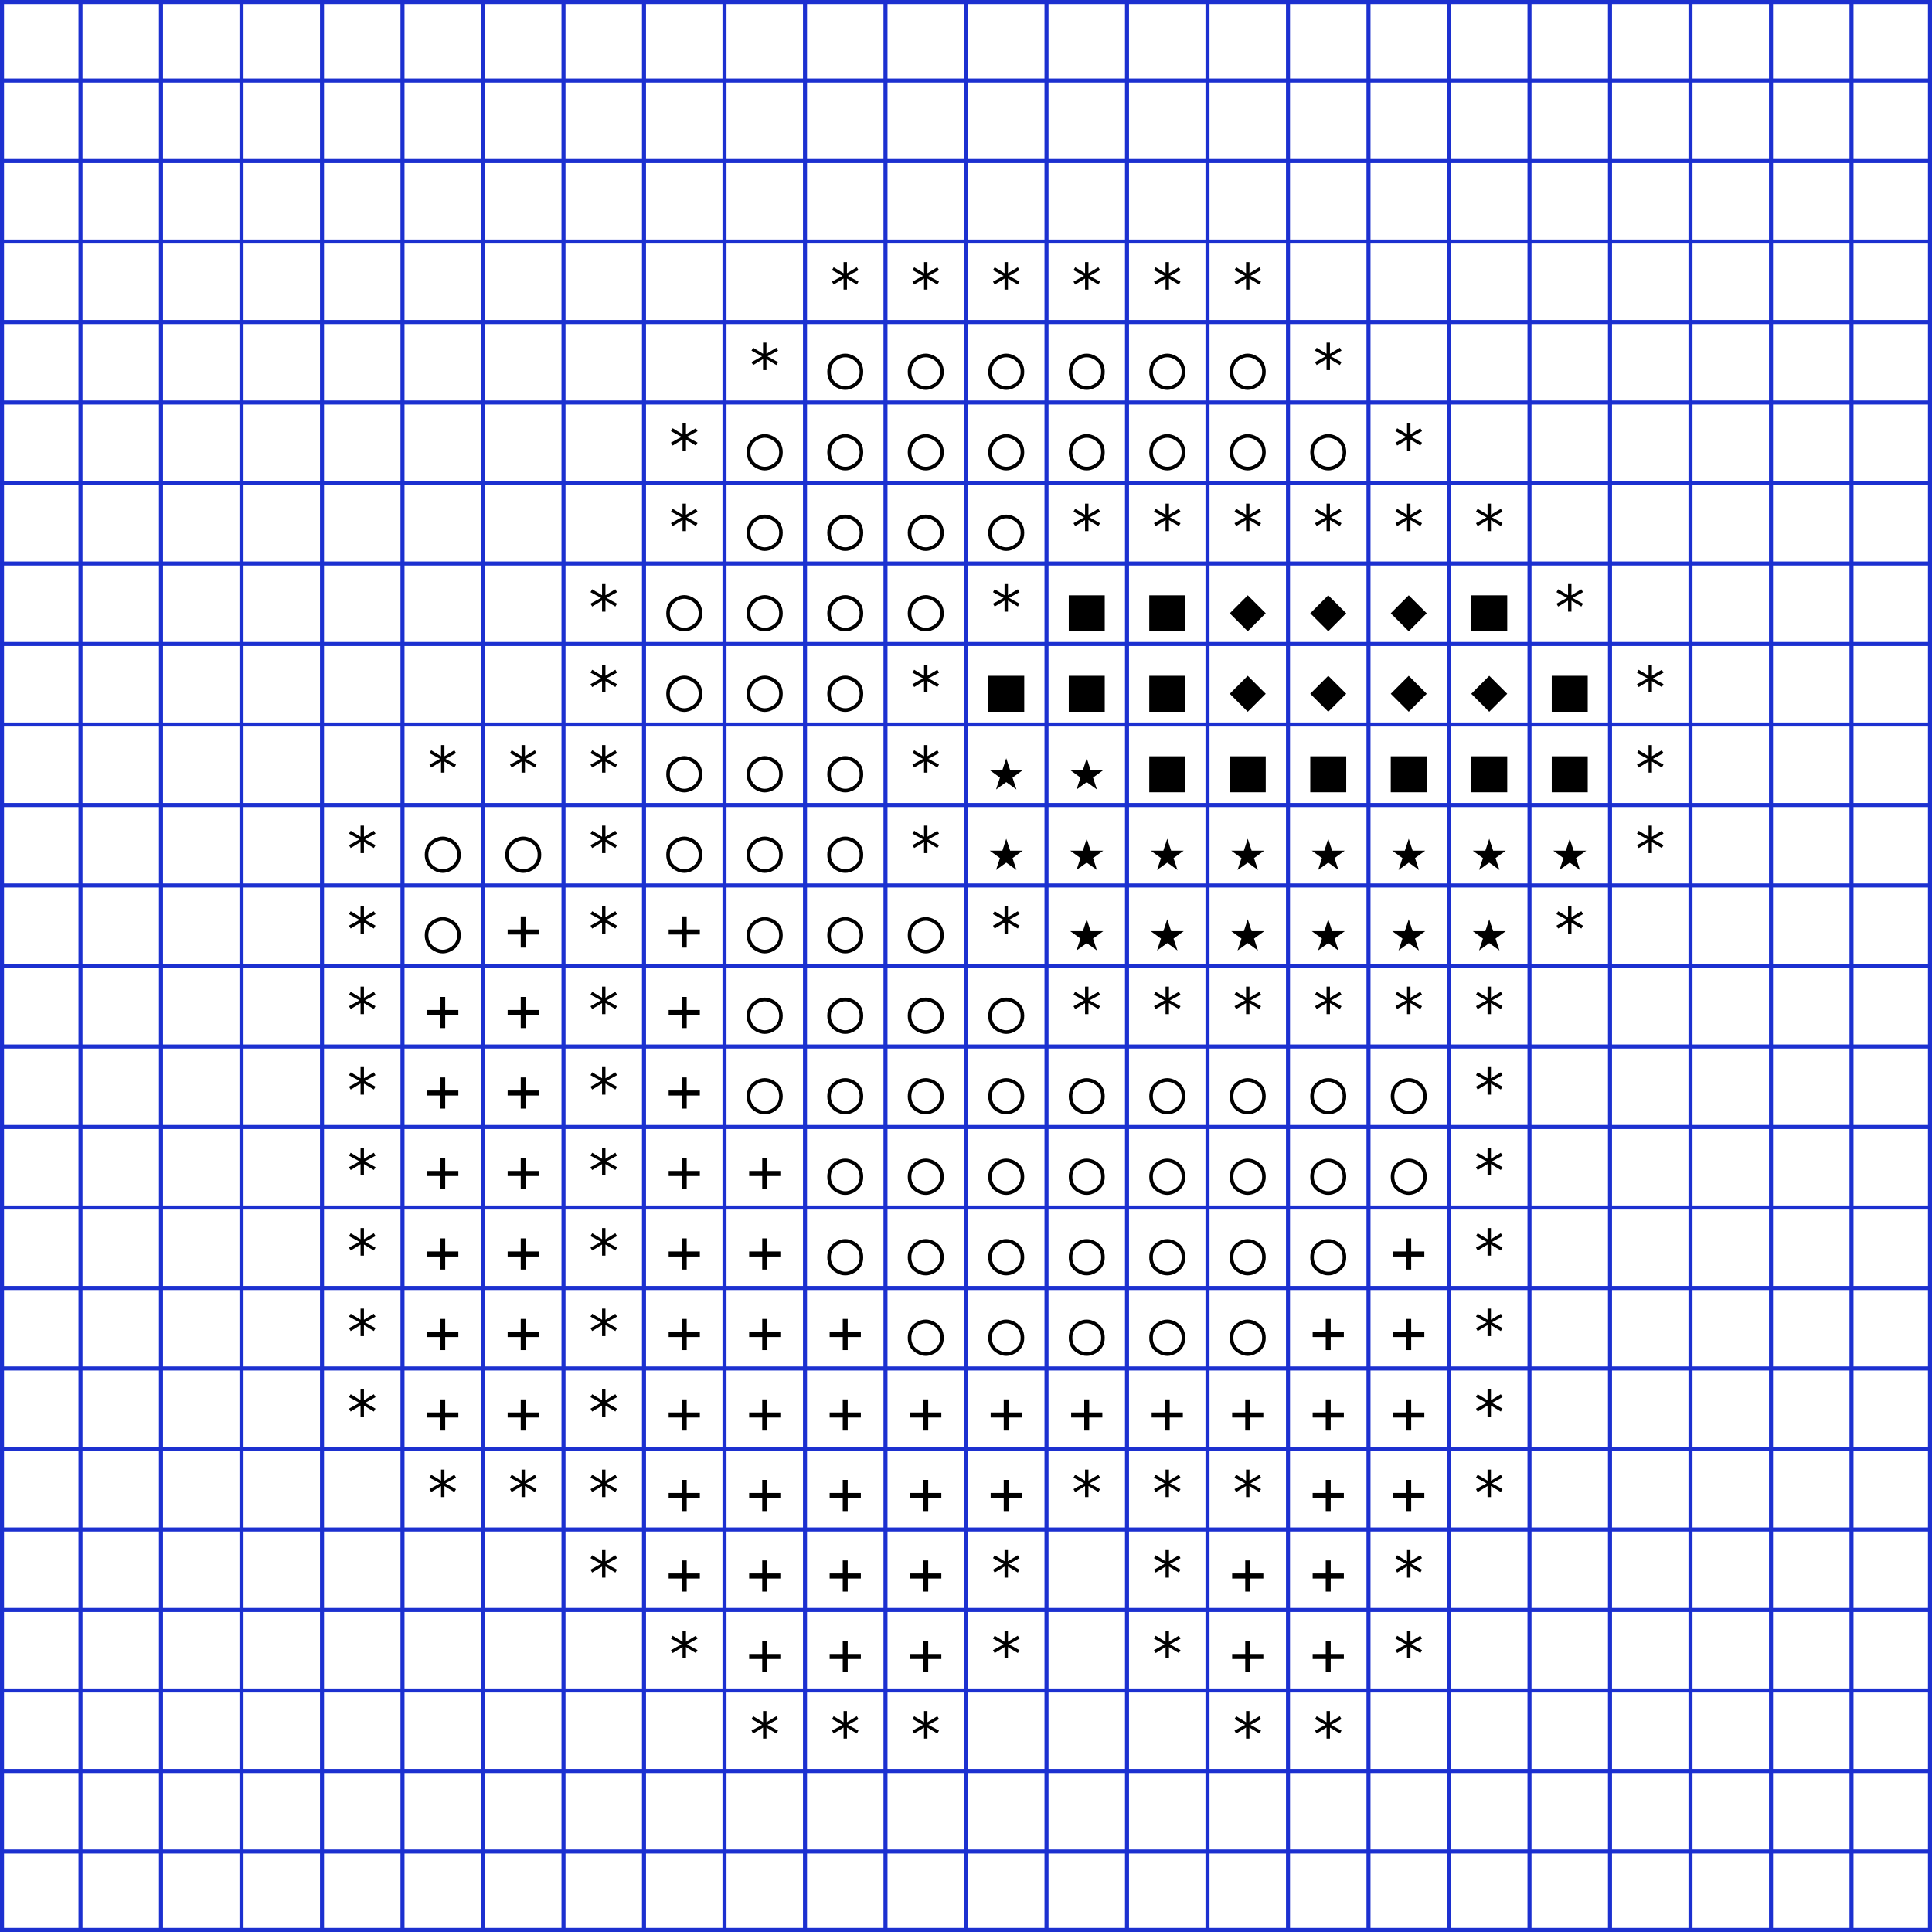
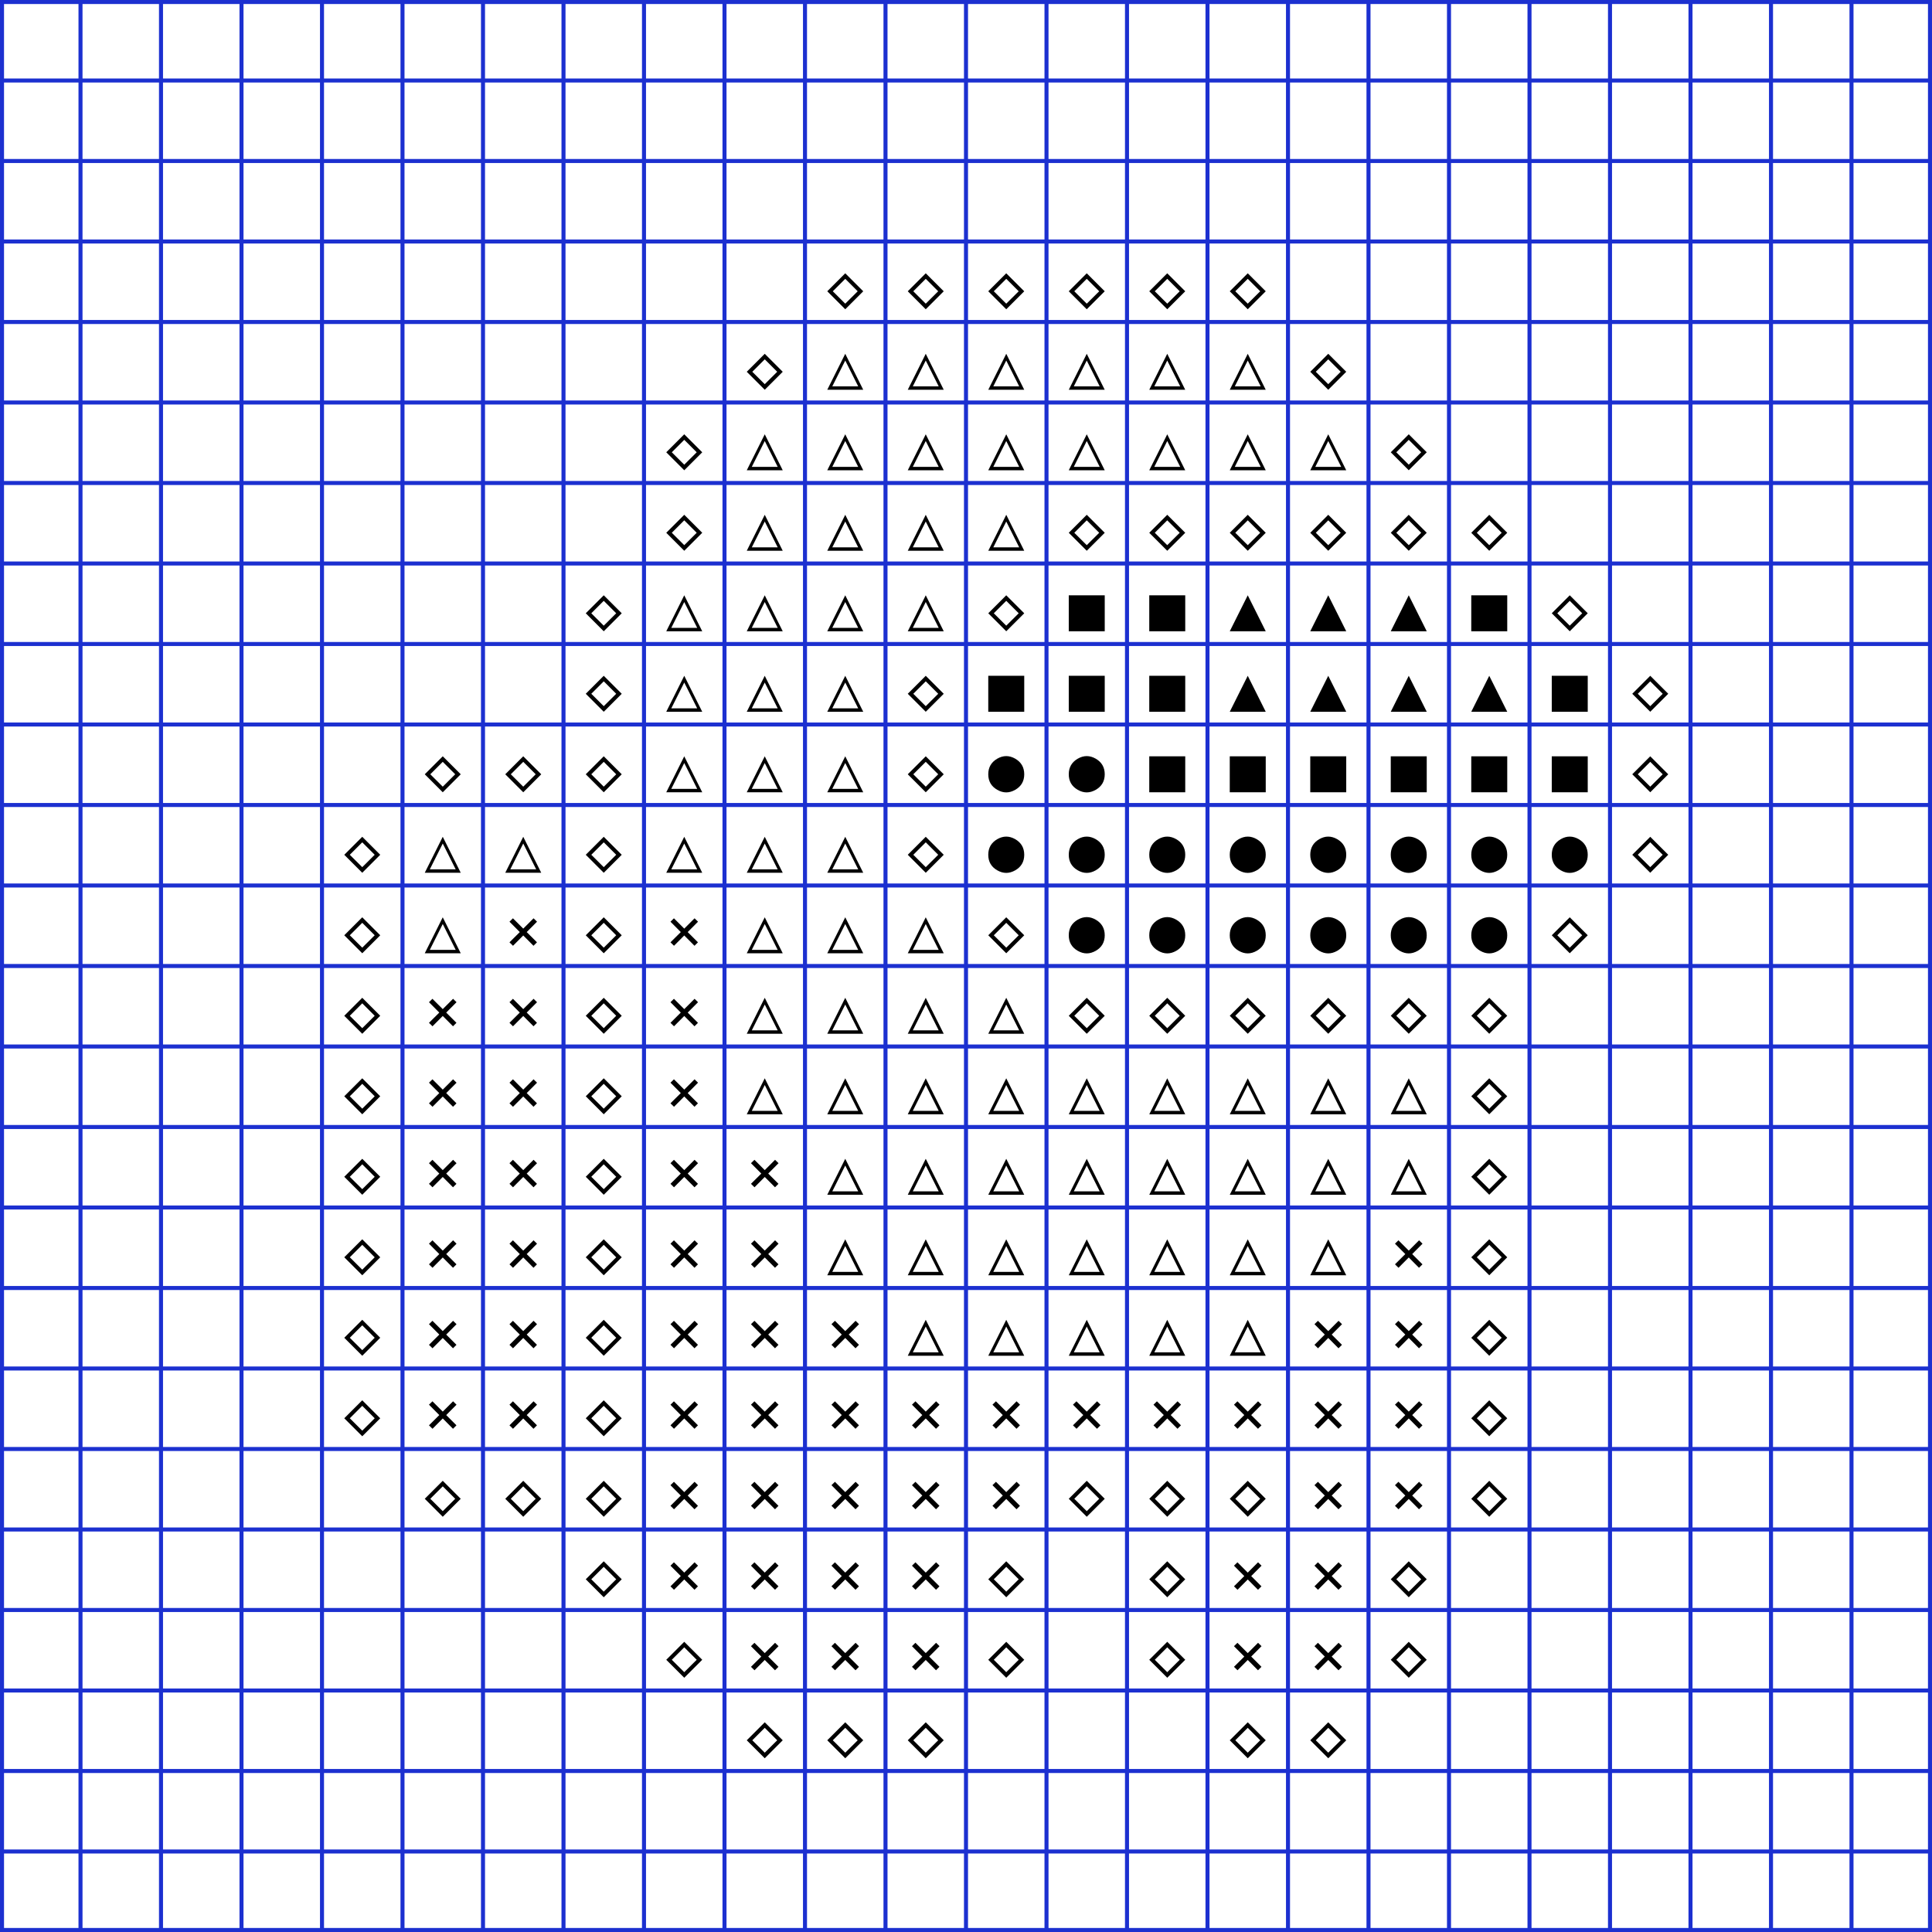
<svg xmlns="http://www.w3.org/2000/svg" width="480" height="480">
  <defs>
    <style>
      .symbol { font-family: monospace; font-size: 15px; text-anchor: middle; dominant-baseline: middle; }
    </style>
  </defs>
-   <text x="210" y="72" fill="#000000" class="symbol">*</text>
-   <text x="230" y="72" fill="#000000" class="symbol">*</text>
-   <text x="250" y="72" fill="#000000" class="symbol">*</text>
-   <text x="270" y="72" fill="#000000" class="symbol">*</text>
-   <text x="290" y="72" fill="#000000" class="symbol">*</text>
-   <text x="310" y="72" fill="#000000" class="symbol">*</text>
-   <text x="190" y="92" fill="#000000" class="symbol">*</text>
-   <text x="210" y="92" fill="#000000" class="symbol">○</text>
-   <text x="230" y="92" fill="#000000" class="symbol">○</text>
-   <text x="250" y="92" fill="#000000" class="symbol">○</text>
-   <text x="270" y="92" fill="#000000" class="symbol">○</text>
-   <text x="290" y="92" fill="#000000" class="symbol">○</text>
-   <text x="310" y="92" fill="#000000" class="symbol">○</text>
-   <text x="330" y="92" fill="#000000" class="symbol">*</text>
-   <text x="170" y="112" fill="#000000" class="symbol">*</text>
-   <text x="190" y="112" fill="#000000" class="symbol">○</text>
-   <text x="210" y="112" fill="#000000" class="symbol">○</text>
-   <text x="230" y="112" fill="#000000" class="symbol">○</text>
-   <text x="250" y="112" fill="#000000" class="symbol">○</text>
-   <text x="270" y="112" fill="#000000" class="symbol">○</text>
-   <text x="290" y="112" fill="#000000" class="symbol">○</text>
-   <text x="310" y="112" fill="#000000" class="symbol">○</text>
-   <text x="330" y="112" fill="#000000" class="symbol">○</text>
-   <text x="350" y="112" fill="#000000" class="symbol">*</text>
-   <text x="170" y="132" fill="#000000" class="symbol">*</text>
-   <text x="190" y="132" fill="#000000" class="symbol">○</text>
-   <text x="210" y="132" fill="#000000" class="symbol">○</text>
-   <text x="230" y="132" fill="#000000" class="symbol">○</text>
-   <text x="250" y="132" fill="#000000" class="symbol">○</text>
-   <text x="270" y="132" fill="#000000" class="symbol">*</text>
-   <text x="290" y="132" fill="#000000" class="symbol">*</text>
-   <text x="310" y="132" fill="#000000" class="symbol">*</text>
-   <text x="330" y="132" fill="#000000" class="symbol">*</text>
-   <text x="350" y="132" fill="#000000" class="symbol">*</text>
-   <text x="370" y="132" fill="#000000" class="symbol">*</text>
-   <text x="150" y="152" fill="#000000" class="symbol">*</text>
-   <text x="170" y="152" fill="#000000" class="symbol">○</text>
-   <text x="190" y="152" fill="#000000" class="symbol">○</text>
-   <text x="210" y="152" fill="#000000" class="symbol">○</text>
-   <text x="230" y="152" fill="#000000" class="symbol">○</text>
-   <text x="250" y="152" fill="#000000" class="symbol">*</text>
+   <text x="210" y="72" fill="#000000" class="symbol">◇</text>
+   <text x="230" y="72" fill="#000000" class="symbol">◇</text>
+   <text x="250" y="72" fill="#000000" class="symbol">◇</text>
+   <text x="270" y="72" fill="#000000" class="symbol">◇</text>
+   <text x="290" y="72" fill="#000000" class="symbol">◇</text>
+   <text x="310" y="72" fill="#000000" class="symbol">◇</text>
+   <text x="190" y="92" fill="#000000" class="symbol">◇</text>
+   <text x="210" y="92" fill="#000000" class="symbol">△</text>
+   <text x="230" y="92" fill="#000000" class="symbol">△</text>
+   <text x="250" y="92" fill="#000000" class="symbol">△</text>
+   <text x="270" y="92" fill="#000000" class="symbol">△</text>
+   <text x="290" y="92" fill="#000000" class="symbol">△</text>
+   <text x="310" y="92" fill="#000000" class="symbol">△</text>
+   <text x="330" y="92" fill="#000000" class="symbol">◇</text>
+   <text x="170" y="112" fill="#000000" class="symbol">◇</text>
+   <text x="190" y="112" fill="#000000" class="symbol">△</text>
+   <text x="210" y="112" fill="#000000" class="symbol">△</text>
+   <text x="230" y="112" fill="#000000" class="symbol">△</text>
+   <text x="250" y="112" fill="#000000" class="symbol">△</text>
+   <text x="270" y="112" fill="#000000" class="symbol">△</text>
+   <text x="290" y="112" fill="#000000" class="symbol">△</text>
+   <text x="310" y="112" fill="#000000" class="symbol">△</text>
+   <text x="330" y="112" fill="#000000" class="symbol">△</text>
+   <text x="350" y="112" fill="#000000" class="symbol">◇</text>
+   <text x="170" y="132" fill="#000000" class="symbol">◇</text>
+   <text x="190" y="132" fill="#000000" class="symbol">△</text>
+   <text x="210" y="132" fill="#000000" class="symbol">△</text>
+   <text x="230" y="132" fill="#000000" class="symbol">△</text>
+   <text x="250" y="132" fill="#000000" class="symbol">△</text>
+   <text x="270" y="132" fill="#000000" class="symbol">◇</text>
+   <text x="290" y="132" fill="#000000" class="symbol">◇</text>
+   <text x="310" y="132" fill="#000000" class="symbol">◇</text>
+   <text x="330" y="132" fill="#000000" class="symbol">◇</text>
+   <text x="350" y="132" fill="#000000" class="symbol">◇</text>
+   <text x="370" y="132" fill="#000000" class="symbol">◇</text>
+   <text x="150" y="152" fill="#000000" class="symbol">◇</text>
+   <text x="170" y="152" fill="#000000" class="symbol">△</text>
+   <text x="190" y="152" fill="#000000" class="symbol">△</text>
+   <text x="210" y="152" fill="#000000" class="symbol">△</text>
+   <text x="230" y="152" fill="#000000" class="symbol">△</text>
+   <text x="250" y="152" fill="#000000" class="symbol">◇</text>
  <text x="270" y="152" fill="#000000" class="symbol">■</text>
  <text x="290" y="152" fill="#000000" class="symbol">■</text>
-   <text x="310" y="152" fill="#000000" class="symbol">◆</text>
-   <text x="330" y="152" fill="#000000" class="symbol">◆</text>
-   <text x="350" y="152" fill="#000000" class="symbol">◆</text>
+   <text x="310" y="152" fill="#000000" class="symbol">▲</text>
+   <text x="330" y="152" fill="#000000" class="symbol">▲</text>
+   <text x="350" y="152" fill="#000000" class="symbol">▲</text>
  <text x="370" y="152" fill="#000000" class="symbol">■</text>
-   <text x="390" y="152" fill="#000000" class="symbol">*</text>
-   <text x="150" y="172" fill="#000000" class="symbol">*</text>
-   <text x="170" y="172" fill="#000000" class="symbol">○</text>
-   <text x="190" y="172" fill="#000000" class="symbol">○</text>
-   <text x="210" y="172" fill="#000000" class="symbol">○</text>
-   <text x="230" y="172" fill="#000000" class="symbol">*</text>
+   <text x="390" y="152" fill="#000000" class="symbol">◇</text>
+   <text x="150" y="172" fill="#000000" class="symbol">◇</text>
+   <text x="170" y="172" fill="#000000" class="symbol">△</text>
+   <text x="190" y="172" fill="#000000" class="symbol">△</text>
+   <text x="210" y="172" fill="#000000" class="symbol">△</text>
+   <text x="230" y="172" fill="#000000" class="symbol">◇</text>
  <text x="250" y="172" fill="#000000" class="symbol">■</text>
  <text x="270" y="172" fill="#000000" class="symbol">■</text>
  <text x="290" y="172" fill="#000000" class="symbol">■</text>
-   <text x="310" y="172" fill="#000000" class="symbol">◆</text>
-   <text x="330" y="172" fill="#000000" class="symbol">◆</text>
-   <text x="350" y="172" fill="#000000" class="symbol">◆</text>
-   <text x="370" y="172" fill="#000000" class="symbol">◆</text>
+   <text x="310" y="172" fill="#000000" class="symbol">▲</text>
+   <text x="330" y="172" fill="#000000" class="symbol">▲</text>
+   <text x="350" y="172" fill="#000000" class="symbol">▲</text>
+   <text x="370" y="172" fill="#000000" class="symbol">▲</text>
  <text x="390" y="172" fill="#000000" class="symbol">■</text>
-   <text x="410" y="172" fill="#000000" class="symbol">*</text>
-   <text x="110" y="192" fill="#000000" class="symbol">*</text>
-   <text x="130" y="192" fill="#000000" class="symbol">*</text>
-   <text x="150" y="192" fill="#000000" class="symbol">*</text>
-   <text x="170" y="192" fill="#000000" class="symbol">○</text>
-   <text x="190" y="192" fill="#000000" class="symbol">○</text>
-   <text x="210" y="192" fill="#000000" class="symbol">○</text>
-   <text x="230" y="192" fill="#000000" class="symbol">*</text>
-   <text x="250" y="192" fill="#000000" class="symbol">★</text>
-   <text x="270" y="192" fill="#000000" class="symbol">★</text>
+   <text x="410" y="172" fill="#000000" class="symbol">◇</text>
+   <text x="110" y="192" fill="#000000" class="symbol">◇</text>
+   <text x="130" y="192" fill="#000000" class="symbol">◇</text>
+   <text x="150" y="192" fill="#000000" class="symbol">◇</text>
+   <text x="170" y="192" fill="#000000" class="symbol">△</text>
+   <text x="190" y="192" fill="#000000" class="symbol">△</text>
+   <text x="210" y="192" fill="#000000" class="symbol">△</text>
+   <text x="230" y="192" fill="#000000" class="symbol">◇</text>
+   <text x="250" y="192" fill="#000000" class="symbol">●</text>
+   <text x="270" y="192" fill="#000000" class="symbol">●</text>
  <text x="290" y="192" fill="#000000" class="symbol">■</text>
  <text x="310" y="192" fill="#000000" class="symbol">■</text>
  <text x="330" y="192" fill="#000000" class="symbol">■</text>
  <text x="350" y="192" fill="#000000" class="symbol">■</text>
  <text x="370" y="192" fill="#000000" class="symbol">■</text>
  <text x="390" y="192" fill="#000000" class="symbol">■</text>
-   <text x="410" y="192" fill="#000000" class="symbol">*</text>
-   <text x="90" y="212" fill="#000000" class="symbol">*</text>
-   <text x="110" y="212" fill="#000000" class="symbol">○</text>
-   <text x="130" y="212" fill="#000000" class="symbol">○</text>
-   <text x="150" y="212" fill="#000000" class="symbol">*</text>
-   <text x="170" y="212" fill="#000000" class="symbol">○</text>
-   <text x="190" y="212" fill="#000000" class="symbol">○</text>
-   <text x="210" y="212" fill="#000000" class="symbol">○</text>
-   <text x="230" y="212" fill="#000000" class="symbol">*</text>
-   <text x="250" y="212" fill="#000000" class="symbol">★</text>
-   <text x="270" y="212" fill="#000000" class="symbol">★</text>
-   <text x="290" y="212" fill="#000000" class="symbol">★</text>
-   <text x="310" y="212" fill="#000000" class="symbol">★</text>
-   <text x="330" y="212" fill="#000000" class="symbol">★</text>
-   <text x="350" y="212" fill="#000000" class="symbol">★</text>
-   <text x="370" y="212" fill="#000000" class="symbol">★</text>
-   <text x="390" y="212" fill="#000000" class="symbol">★</text>
-   <text x="410" y="212" fill="#000000" class="symbol">*</text>
-   <text x="90" y="232" fill="#000000" class="symbol">*</text>
-   <text x="110" y="232" fill="#000000" class="symbol">○</text>
-   <text x="130" y="232" fill="#000000" class="symbol">+</text>
-   <text x="150" y="232" fill="#000000" class="symbol">*</text>
-   <text x="170" y="232" fill="#000000" class="symbol">+</text>
-   <text x="190" y="232" fill="#000000" class="symbol">○</text>
-   <text x="210" y="232" fill="#000000" class="symbol">○</text>
-   <text x="230" y="232" fill="#000000" class="symbol">○</text>
-   <text x="250" y="232" fill="#000000" class="symbol">*</text>
-   <text x="270" y="232" fill="#000000" class="symbol">★</text>
-   <text x="290" y="232" fill="#000000" class="symbol">★</text>
-   <text x="310" y="232" fill="#000000" class="symbol">★</text>
-   <text x="330" y="232" fill="#000000" class="symbol">★</text>
-   <text x="350" y="232" fill="#000000" class="symbol">★</text>
-   <text x="370" y="232" fill="#000000" class="symbol">★</text>
-   <text x="390" y="232" fill="#000000" class="symbol">*</text>
-   <text x="90" y="252" fill="#000000" class="symbol">*</text>
-   <text x="110" y="252" fill="#000000" class="symbol">+</text>
-   <text x="130" y="252" fill="#000000" class="symbol">+</text>
-   <text x="150" y="252" fill="#000000" class="symbol">*</text>
-   <text x="170" y="252" fill="#000000" class="symbol">+</text>
-   <text x="190" y="252" fill="#000000" class="symbol">○</text>
-   <text x="210" y="252" fill="#000000" class="symbol">○</text>
-   <text x="230" y="252" fill="#000000" class="symbol">○</text>
-   <text x="250" y="252" fill="#000000" class="symbol">○</text>
-   <text x="270" y="252" fill="#000000" class="symbol">*</text>
-   <text x="290" y="252" fill="#000000" class="symbol">*</text>
-   <text x="310" y="252" fill="#000000" class="symbol">*</text>
-   <text x="330" y="252" fill="#000000" class="symbol">*</text>
-   <text x="350" y="252" fill="#000000" class="symbol">*</text>
-   <text x="370" y="252" fill="#000000" class="symbol">*</text>
-   <text x="90" y="272" fill="#000000" class="symbol">*</text>
-   <text x="110" y="272" fill="#000000" class="symbol">+</text>
-   <text x="130" y="272" fill="#000000" class="symbol">+</text>
-   <text x="150" y="272" fill="#000000" class="symbol">*</text>
-   <text x="170" y="272" fill="#000000" class="symbol">+</text>
-   <text x="190" y="272" fill="#000000" class="symbol">○</text>
-   <text x="210" y="272" fill="#000000" class="symbol">○</text>
-   <text x="230" y="272" fill="#000000" class="symbol">○</text>
-   <text x="250" y="272" fill="#000000" class="symbol">○</text>
-   <text x="270" y="272" fill="#000000" class="symbol">○</text>
-   <text x="290" y="272" fill="#000000" class="symbol">○</text>
-   <text x="310" y="272" fill="#000000" class="symbol">○</text>
-   <text x="330" y="272" fill="#000000" class="symbol">○</text>
-   <text x="350" y="272" fill="#000000" class="symbol">○</text>
-   <text x="370" y="272" fill="#000000" class="symbol">*</text>
-   <text x="90" y="292" fill="#000000" class="symbol">*</text>
-   <text x="110" y="292" fill="#000000" class="symbol">+</text>
-   <text x="130" y="292" fill="#000000" class="symbol">+</text>
-   <text x="150" y="292" fill="#000000" class="symbol">*</text>
-   <text x="170" y="292" fill="#000000" class="symbol">+</text>
-   <text x="190" y="292" fill="#000000" class="symbol">+</text>
-   <text x="210" y="292" fill="#000000" class="symbol">○</text>
-   <text x="230" y="292" fill="#000000" class="symbol">○</text>
-   <text x="250" y="292" fill="#000000" class="symbol">○</text>
-   <text x="270" y="292" fill="#000000" class="symbol">○</text>
-   <text x="290" y="292" fill="#000000" class="symbol">○</text>
-   <text x="310" y="292" fill="#000000" class="symbol">○</text>
-   <text x="330" y="292" fill="#000000" class="symbol">○</text>
-   <text x="350" y="292" fill="#000000" class="symbol">○</text>
-   <text x="370" y="292" fill="#000000" class="symbol">*</text>
-   <text x="90" y="312" fill="#000000" class="symbol">*</text>
-   <text x="110" y="312" fill="#000000" class="symbol">+</text>
-   <text x="130" y="312" fill="#000000" class="symbol">+</text>
-   <text x="150" y="312" fill="#000000" class="symbol">*</text>
-   <text x="170" y="312" fill="#000000" class="symbol">+</text>
-   <text x="190" y="312" fill="#000000" class="symbol">+</text>
-   <text x="210" y="312" fill="#000000" class="symbol">○</text>
-   <text x="230" y="312" fill="#000000" class="symbol">○</text>
-   <text x="250" y="312" fill="#000000" class="symbol">○</text>
-   <text x="270" y="312" fill="#000000" class="symbol">○</text>
-   <text x="290" y="312" fill="#000000" class="symbol">○</text>
-   <text x="310" y="312" fill="#000000" class="symbol">○</text>
-   <text x="330" y="312" fill="#000000" class="symbol">○</text>
-   <text x="350" y="312" fill="#000000" class="symbol">+</text>
-   <text x="370" y="312" fill="#000000" class="symbol">*</text>
-   <text x="90" y="332" fill="#000000" class="symbol">*</text>
-   <text x="110" y="332" fill="#000000" class="symbol">+</text>
-   <text x="130" y="332" fill="#000000" class="symbol">+</text>
-   <text x="150" y="332" fill="#000000" class="symbol">*</text>
-   <text x="170" y="332" fill="#000000" class="symbol">+</text>
-   <text x="190" y="332" fill="#000000" class="symbol">+</text>
-   <text x="210" y="332" fill="#000000" class="symbol">+</text>
-   <text x="230" y="332" fill="#000000" class="symbol">○</text>
-   <text x="250" y="332" fill="#000000" class="symbol">○</text>
-   <text x="270" y="332" fill="#000000" class="symbol">○</text>
-   <text x="290" y="332" fill="#000000" class="symbol">○</text>
-   <text x="310" y="332" fill="#000000" class="symbol">○</text>
-   <text x="330" y="332" fill="#000000" class="symbol">+</text>
-   <text x="350" y="332" fill="#000000" class="symbol">+</text>
-   <text x="370" y="332" fill="#000000" class="symbol">*</text>
-   <text x="90" y="352" fill="#000000" class="symbol">*</text>
-   <text x="110" y="352" fill="#000000" class="symbol">+</text>
-   <text x="130" y="352" fill="#000000" class="symbol">+</text>
-   <text x="150" y="352" fill="#000000" class="symbol">*</text>
-   <text x="170" y="352" fill="#000000" class="symbol">+</text>
-   <text x="190" y="352" fill="#000000" class="symbol">+</text>
-   <text x="210" y="352" fill="#000000" class="symbol">+</text>
-   <text x="230" y="352" fill="#000000" class="symbol">+</text>
-   <text x="250" y="352" fill="#000000" class="symbol">+</text>
-   <text x="270" y="352" fill="#000000" class="symbol">+</text>
-   <text x="290" y="352" fill="#000000" class="symbol">+</text>
-   <text x="310" y="352" fill="#000000" class="symbol">+</text>
-   <text x="330" y="352" fill="#000000" class="symbol">+</text>
-   <text x="350" y="352" fill="#000000" class="symbol">+</text>
-   <text x="370" y="352" fill="#000000" class="symbol">*</text>
-   <text x="110" y="372" fill="#000000" class="symbol">*</text>
-   <text x="130" y="372" fill="#000000" class="symbol">*</text>
-   <text x="150" y="372" fill="#000000" class="symbol">*</text>
-   <text x="170" y="372" fill="#000000" class="symbol">+</text>
-   <text x="190" y="372" fill="#000000" class="symbol">+</text>
-   <text x="210" y="372" fill="#000000" class="symbol">+</text>
-   <text x="230" y="372" fill="#000000" class="symbol">+</text>
-   <text x="250" y="372" fill="#000000" class="symbol">+</text>
-   <text x="270" y="372" fill="#000000" class="symbol">*</text>
-   <text x="290" y="372" fill="#000000" class="symbol">*</text>
-   <text x="310" y="372" fill="#000000" class="symbol">*</text>
-   <text x="330" y="372" fill="#000000" class="symbol">+</text>
-   <text x="350" y="372" fill="#000000" class="symbol">+</text>
-   <text x="370" y="372" fill="#000000" class="symbol">*</text>
-   <text x="150" y="392" fill="#000000" class="symbol">*</text>
-   <text x="170" y="392" fill="#000000" class="symbol">+</text>
-   <text x="190" y="392" fill="#000000" class="symbol">+</text>
-   <text x="210" y="392" fill="#000000" class="symbol">+</text>
-   <text x="230" y="392" fill="#000000" class="symbol">+</text>
-   <text x="250" y="392" fill="#000000" class="symbol">*</text>
-   <text x="290" y="392" fill="#000000" class="symbol">*</text>
-   <text x="310" y="392" fill="#000000" class="symbol">+</text>
-   <text x="330" y="392" fill="#000000" class="symbol">+</text>
-   <text x="350" y="392" fill="#000000" class="symbol">*</text>
-   <text x="170" y="412" fill="#000000" class="symbol">*</text>
-   <text x="190" y="412" fill="#000000" class="symbol">+</text>
-   <text x="210" y="412" fill="#000000" class="symbol">+</text>
-   <text x="230" y="412" fill="#000000" class="symbol">+</text>
-   <text x="250" y="412" fill="#000000" class="symbol">*</text>
-   <text x="290" y="412" fill="#000000" class="symbol">*</text>
-   <text x="310" y="412" fill="#000000" class="symbol">+</text>
-   <text x="330" y="412" fill="#000000" class="symbol">+</text>
-   <text x="350" y="412" fill="#000000" class="symbol">*</text>
-   <text x="190" y="432" fill="#000000" class="symbol">*</text>
-   <text x="210" y="432" fill="#000000" class="symbol">*</text>
-   <text x="230" y="432" fill="#000000" class="symbol">*</text>
-   <text x="310" y="432" fill="#000000" class="symbol">*</text>
-   <text x="330" y="432" fill="#000000" class="symbol">*</text>
+   <text x="410" y="192" fill="#000000" class="symbol">◇</text>
+   <text x="90" y="212" fill="#000000" class="symbol">◇</text>
+   <text x="110" y="212" fill="#000000" class="symbol">△</text>
+   <text x="130" y="212" fill="#000000" class="symbol">△</text>
+   <text x="150" y="212" fill="#000000" class="symbol">◇</text>
+   <text x="170" y="212" fill="#000000" class="symbol">△</text>
+   <text x="190" y="212" fill="#000000" class="symbol">△</text>
+   <text x="210" y="212" fill="#000000" class="symbol">△</text>
+   <text x="230" y="212" fill="#000000" class="symbol">◇</text>
+   <text x="250" y="212" fill="#000000" class="symbol">●</text>
+   <text x="270" y="212" fill="#000000" class="symbol">●</text>
+   <text x="290" y="212" fill="#000000" class="symbol">●</text>
+   <text x="310" y="212" fill="#000000" class="symbol">●</text>
+   <text x="330" y="212" fill="#000000" class="symbol">●</text>
+   <text x="350" y="212" fill="#000000" class="symbol">●</text>
+   <text x="370" y="212" fill="#000000" class="symbol">●</text>
+   <text x="390" y="212" fill="#000000" class="symbol">●</text>
+   <text x="410" y="212" fill="#000000" class="symbol">◇</text>
+   <text x="90" y="232" fill="#000000" class="symbol">◇</text>
+   <text x="110" y="232" fill="#000000" class="symbol">△</text>
+   <text x="130" y="232" fill="#000000" class="symbol">×</text>
+   <text x="150" y="232" fill="#000000" class="symbol">◇</text>
+   <text x="170" y="232" fill="#000000" class="symbol">×</text>
+   <text x="190" y="232" fill="#000000" class="symbol">△</text>
+   <text x="210" y="232" fill="#000000" class="symbol">△</text>
+   <text x="230" y="232" fill="#000000" class="symbol">△</text>
+   <text x="250" y="232" fill="#000000" class="symbol">◇</text>
+   <text x="270" y="232" fill="#000000" class="symbol">●</text>
+   <text x="290" y="232" fill="#000000" class="symbol">●</text>
+   <text x="310" y="232" fill="#000000" class="symbol">●</text>
+   <text x="330" y="232" fill="#000000" class="symbol">●</text>
+   <text x="350" y="232" fill="#000000" class="symbol">●</text>
+   <text x="370" y="232" fill="#000000" class="symbol">●</text>
+   <text x="390" y="232" fill="#000000" class="symbol">◇</text>
+   <text x="90" y="252" fill="#000000" class="symbol">◇</text>
+   <text x="110" y="252" fill="#000000" class="symbol">×</text>
+   <text x="130" y="252" fill="#000000" class="symbol">×</text>
+   <text x="150" y="252" fill="#000000" class="symbol">◇</text>
+   <text x="170" y="252" fill="#000000" class="symbol">×</text>
+   <text x="190" y="252" fill="#000000" class="symbol">△</text>
+   <text x="210" y="252" fill="#000000" class="symbol">△</text>
+   <text x="230" y="252" fill="#000000" class="symbol">△</text>
+   <text x="250" y="252" fill="#000000" class="symbol">△</text>
+   <text x="270" y="252" fill="#000000" class="symbol">◇</text>
+   <text x="290" y="252" fill="#000000" class="symbol">◇</text>
+   <text x="310" y="252" fill="#000000" class="symbol">◇</text>
+   <text x="330" y="252" fill="#000000" class="symbol">◇</text>
+   <text x="350" y="252" fill="#000000" class="symbol">◇</text>
+   <text x="370" y="252" fill="#000000" class="symbol">◇</text>
+   <text x="90" y="272" fill="#000000" class="symbol">◇</text>
+   <text x="110" y="272" fill="#000000" class="symbol">×</text>
+   <text x="130" y="272" fill="#000000" class="symbol">×</text>
+   <text x="150" y="272" fill="#000000" class="symbol">◇</text>
+   <text x="170" y="272" fill="#000000" class="symbol">×</text>
+   <text x="190" y="272" fill="#000000" class="symbol">△</text>
+   <text x="210" y="272" fill="#000000" class="symbol">△</text>
+   <text x="230" y="272" fill="#000000" class="symbol">△</text>
+   <text x="250" y="272" fill="#000000" class="symbol">△</text>
+   <text x="270" y="272" fill="#000000" class="symbol">△</text>
+   <text x="290" y="272" fill="#000000" class="symbol">△</text>
+   <text x="310" y="272" fill="#000000" class="symbol">△</text>
+   <text x="330" y="272" fill="#000000" class="symbol">△</text>
+   <text x="350" y="272" fill="#000000" class="symbol">△</text>
+   <text x="370" y="272" fill="#000000" class="symbol">◇</text>
+   <text x="90" y="292" fill="#000000" class="symbol">◇</text>
+   <text x="110" y="292" fill="#000000" class="symbol">×</text>
+   <text x="130" y="292" fill="#000000" class="symbol">×</text>
+   <text x="150" y="292" fill="#000000" class="symbol">◇</text>
+   <text x="170" y="292" fill="#000000" class="symbol">×</text>
+   <text x="190" y="292" fill="#000000" class="symbol">×</text>
+   <text x="210" y="292" fill="#000000" class="symbol">△</text>
+   <text x="230" y="292" fill="#000000" class="symbol">△</text>
+   <text x="250" y="292" fill="#000000" class="symbol">△</text>
+   <text x="270" y="292" fill="#000000" class="symbol">△</text>
+   <text x="290" y="292" fill="#000000" class="symbol">△</text>
+   <text x="310" y="292" fill="#000000" class="symbol">△</text>
+   <text x="330" y="292" fill="#000000" class="symbol">△</text>
+   <text x="350" y="292" fill="#000000" class="symbol">△</text>
+   <text x="370" y="292" fill="#000000" class="symbol">◇</text>
+   <text x="90" y="312" fill="#000000" class="symbol">◇</text>
+   <text x="110" y="312" fill="#000000" class="symbol">×</text>
+   <text x="130" y="312" fill="#000000" class="symbol">×</text>
+   <text x="150" y="312" fill="#000000" class="symbol">◇</text>
+   <text x="170" y="312" fill="#000000" class="symbol">×</text>
+   <text x="190" y="312" fill="#000000" class="symbol">×</text>
+   <text x="210" y="312" fill="#000000" class="symbol">△</text>
+   <text x="230" y="312" fill="#000000" class="symbol">△</text>
+   <text x="250" y="312" fill="#000000" class="symbol">△</text>
+   <text x="270" y="312" fill="#000000" class="symbol">△</text>
+   <text x="290" y="312" fill="#000000" class="symbol">△</text>
+   <text x="310" y="312" fill="#000000" class="symbol">△</text>
+   <text x="330" y="312" fill="#000000" class="symbol">△</text>
+   <text x="350" y="312" fill="#000000" class="symbol">×</text>
+   <text x="370" y="312" fill="#000000" class="symbol">◇</text>
+   <text x="90" y="332" fill="#000000" class="symbol">◇</text>
+   <text x="110" y="332" fill="#000000" class="symbol">×</text>
+   <text x="130" y="332" fill="#000000" class="symbol">×</text>
+   <text x="150" y="332" fill="#000000" class="symbol">◇</text>
+   <text x="170" y="332" fill="#000000" class="symbol">×</text>
+   <text x="190" y="332" fill="#000000" class="symbol">×</text>
+   <text x="210" y="332" fill="#000000" class="symbol">×</text>
+   <text x="230" y="332" fill="#000000" class="symbol">△</text>
+   <text x="250" y="332" fill="#000000" class="symbol">△</text>
+   <text x="270" y="332" fill="#000000" class="symbol">△</text>
+   <text x="290" y="332" fill="#000000" class="symbol">△</text>
+   <text x="310" y="332" fill="#000000" class="symbol">△</text>
+   <text x="330" y="332" fill="#000000" class="symbol">×</text>
+   <text x="350" y="332" fill="#000000" class="symbol">×</text>
+   <text x="370" y="332" fill="#000000" class="symbol">◇</text>
+   <text x="90" y="352" fill="#000000" class="symbol">◇</text>
+   <text x="110" y="352" fill="#000000" class="symbol">×</text>
+   <text x="130" y="352" fill="#000000" class="symbol">×</text>
+   <text x="150" y="352" fill="#000000" class="symbol">◇</text>
+   <text x="170" y="352" fill="#000000" class="symbol">×</text>
+   <text x="190" y="352" fill="#000000" class="symbol">×</text>
+   <text x="210" y="352" fill="#000000" class="symbol">×</text>
+   <text x="230" y="352" fill="#000000" class="symbol">×</text>
+   <text x="250" y="352" fill="#000000" class="symbol">×</text>
+   <text x="270" y="352" fill="#000000" class="symbol">×</text>
+   <text x="290" y="352" fill="#000000" class="symbol">×</text>
+   <text x="310" y="352" fill="#000000" class="symbol">×</text>
+   <text x="330" y="352" fill="#000000" class="symbol">×</text>
+   <text x="350" y="352" fill="#000000" class="symbol">×</text>
+   <text x="370" y="352" fill="#000000" class="symbol">◇</text>
+   <text x="110" y="372" fill="#000000" class="symbol">◇</text>
+   <text x="130" y="372" fill="#000000" class="symbol">◇</text>
+   <text x="150" y="372" fill="#000000" class="symbol">◇</text>
+   <text x="170" y="372" fill="#000000" class="symbol">×</text>
+   <text x="190" y="372" fill="#000000" class="symbol">×</text>
+   <text x="210" y="372" fill="#000000" class="symbol">×</text>
+   <text x="230" y="372" fill="#000000" class="symbol">×</text>
+   <text x="250" y="372" fill="#000000" class="symbol">×</text>
+   <text x="270" y="372" fill="#000000" class="symbol">◇</text>
+   <text x="290" y="372" fill="#000000" class="symbol">◇</text>
+   <text x="310" y="372" fill="#000000" class="symbol">◇</text>
+   <text x="330" y="372" fill="#000000" class="symbol">×</text>
+   <text x="350" y="372" fill="#000000" class="symbol">×</text>
+   <text x="370" y="372" fill="#000000" class="symbol">◇</text>
+   <text x="150" y="392" fill="#000000" class="symbol">◇</text>
+   <text x="170" y="392" fill="#000000" class="symbol">×</text>
+   <text x="190" y="392" fill="#000000" class="symbol">×</text>
+   <text x="210" y="392" fill="#000000" class="symbol">×</text>
+   <text x="230" y="392" fill="#000000" class="symbol">×</text>
+   <text x="250" y="392" fill="#000000" class="symbol">◇</text>
+   <text x="290" y="392" fill="#000000" class="symbol">◇</text>
+   <text x="310" y="392" fill="#000000" class="symbol">×</text>
+   <text x="330" y="392" fill="#000000" class="symbol">×</text>
+   <text x="350" y="392" fill="#000000" class="symbol">◇</text>
+   <text x="170" y="412" fill="#000000" class="symbol">◇</text>
+   <text x="190" y="412" fill="#000000" class="symbol">×</text>
+   <text x="210" y="412" fill="#000000" class="symbol">×</text>
+   <text x="230" y="412" fill="#000000" class="symbol">×</text>
+   <text x="250" y="412" fill="#000000" class="symbol">◇</text>
+   <text x="290" y="412" fill="#000000" class="symbol">◇</text>
+   <text x="310" y="412" fill="#000000" class="symbol">×</text>
+   <text x="330" y="412" fill="#000000" class="symbol">×</text>
+   <text x="350" y="412" fill="#000000" class="symbol">◇</text>
+   <text x="190" y="432" fill="#000000" class="symbol">◇</text>
+   <text x="210" y="432" fill="#000000" class="symbol">◇</text>
+   <text x="230" y="432" fill="#000000" class="symbol">◇</text>
+   <text x="310" y="432" fill="#000000" class="symbol">◇</text>
+   <text x="330" y="432" fill="#000000" class="symbol">◇</text>
  <line x1="0" y1="0" x2="0" y2="480" stroke="#1c30d0" stroke-width="2" />
  <line x1="20" y1="0" x2="20" y2="480" stroke="#1c30d0" stroke-width="1" />
  <line x1="40" y1="0" x2="40" y2="480" stroke="#1c30d0" stroke-width="1" />
  <line x1="60" y1="0" x2="60" y2="480" stroke="#1c30d0" stroke-width="1" />
  <line x1="80" y1="0" x2="80" y2="480" stroke="#1c30d0" stroke-width="1" />
  <line x1="100" y1="0" x2="100" y2="480" stroke="#1c30d0" stroke-width="1" />
  <line x1="120" y1="0" x2="120" y2="480" stroke="#1c30d0" stroke-width="1" />
  <line x1="140" y1="0" x2="140" y2="480" stroke="#1c30d0" stroke-width="1" />
  <line x1="160" y1="0" x2="160" y2="480" stroke="#1c30d0" stroke-width="1" />
  <line x1="180" y1="0" x2="180" y2="480" stroke="#1c30d0" stroke-width="1" />
  <line x1="200" y1="0" x2="200" y2="480" stroke="#1c30d0" stroke-width="1" />
  <line x1="220" y1="0" x2="220" y2="480" stroke="#1c30d0" stroke-width="1" />
  <line x1="240" y1="0" x2="240" y2="480" stroke="#1c30d0" stroke-width="1" />
  <line x1="260" y1="0" x2="260" y2="480" stroke="#1c30d0" stroke-width="1" />
  <line x1="280" y1="0" x2="280" y2="480" stroke="#1c30d0" stroke-width="1" />
  <line x1="300" y1="0" x2="300" y2="480" stroke="#1c30d0" stroke-width="1" />
  <line x1="320" y1="0" x2="320" y2="480" stroke="#1c30d0" stroke-width="1" />
  <line x1="340" y1="0" x2="340" y2="480" stroke="#1c30d0" stroke-width="1" />
  <line x1="360" y1="0" x2="360" y2="480" stroke="#1c30d0" stroke-width="1" />
  <line x1="380" y1="0" x2="380" y2="480" stroke="#1c30d0" stroke-width="1" />
  <line x1="400" y1="0" x2="400" y2="480" stroke="#1c30d0" stroke-width="1" />
  <line x1="420" y1="0" x2="420" y2="480" stroke="#1c30d0" stroke-width="1" />
  <line x1="440" y1="0" x2="440" y2="480" stroke="#1c30d0" stroke-width="1" />
  <line x1="460" y1="0" x2="460" y2="480" stroke="#1c30d0" stroke-width="1" />
  <line x1="480" y1="0" x2="480" y2="480" stroke="#1c30d0" stroke-width="2" />
  <line x1="0" y1="0" x2="480" y2="0" stroke="#1c30d0" stroke-width="2" />
  <line x1="0" y1="20" x2="480" y2="20" stroke="#1c30d0" stroke-width="1" />
  <line x1="0" y1="40" x2="480" y2="40" stroke="#1c30d0" stroke-width="1" />
  <line x1="0" y1="60" x2="480" y2="60" stroke="#1c30d0" stroke-width="1" />
  <line x1="0" y1="80" x2="480" y2="80" stroke="#1c30d0" stroke-width="1" />
  <line x1="0" y1="100" x2="480" y2="100" stroke="#1c30d0" stroke-width="1" />
  <line x1="0" y1="120" x2="480" y2="120" stroke="#1c30d0" stroke-width="1" />
  <line x1="0" y1="140" x2="480" y2="140" stroke="#1c30d0" stroke-width="1" />
  <line x1="0" y1="160" x2="480" y2="160" stroke="#1c30d0" stroke-width="1" />
  <line x1="0" y1="180" x2="480" y2="180" stroke="#1c30d0" stroke-width="1" />
  <line x1="0" y1="200" x2="480" y2="200" stroke="#1c30d0" stroke-width="1" />
  <line x1="0" y1="220" x2="480" y2="220" stroke="#1c30d0" stroke-width="1" />
  <line x1="0" y1="240" x2="480" y2="240" stroke="#1c30d0" stroke-width="1" />
  <line x1="0" y1="260" x2="480" y2="260" stroke="#1c30d0" stroke-width="1" />
  <line x1="0" y1="280" x2="480" y2="280" stroke="#1c30d0" stroke-width="1" />
  <line x1="0" y1="300" x2="480" y2="300" stroke="#1c30d0" stroke-width="1" />
  <line x1="0" y1="320" x2="480" y2="320" stroke="#1c30d0" stroke-width="1" />
  <line x1="0" y1="340" x2="480" y2="340" stroke="#1c30d0" stroke-width="1" />
  <line x1="0" y1="360" x2="480" y2="360" stroke="#1c30d0" stroke-width="1" />
  <line x1="0" y1="380" x2="480" y2="380" stroke="#1c30d0" stroke-width="1" />
  <line x1="0" y1="400" x2="480" y2="400" stroke="#1c30d0" stroke-width="1" />
  <line x1="0" y1="420" x2="480" y2="420" stroke="#1c30d0" stroke-width="1" />
  <line x1="0" y1="440" x2="480" y2="440" stroke="#1c30d0" stroke-width="1" />
  <line x1="0" y1="460" x2="480" y2="460" stroke="#1c30d0" stroke-width="1" />
  <line x1="0" y1="480" x2="480" y2="480" stroke="#1c30d0" stroke-width="2" />
</svg>
